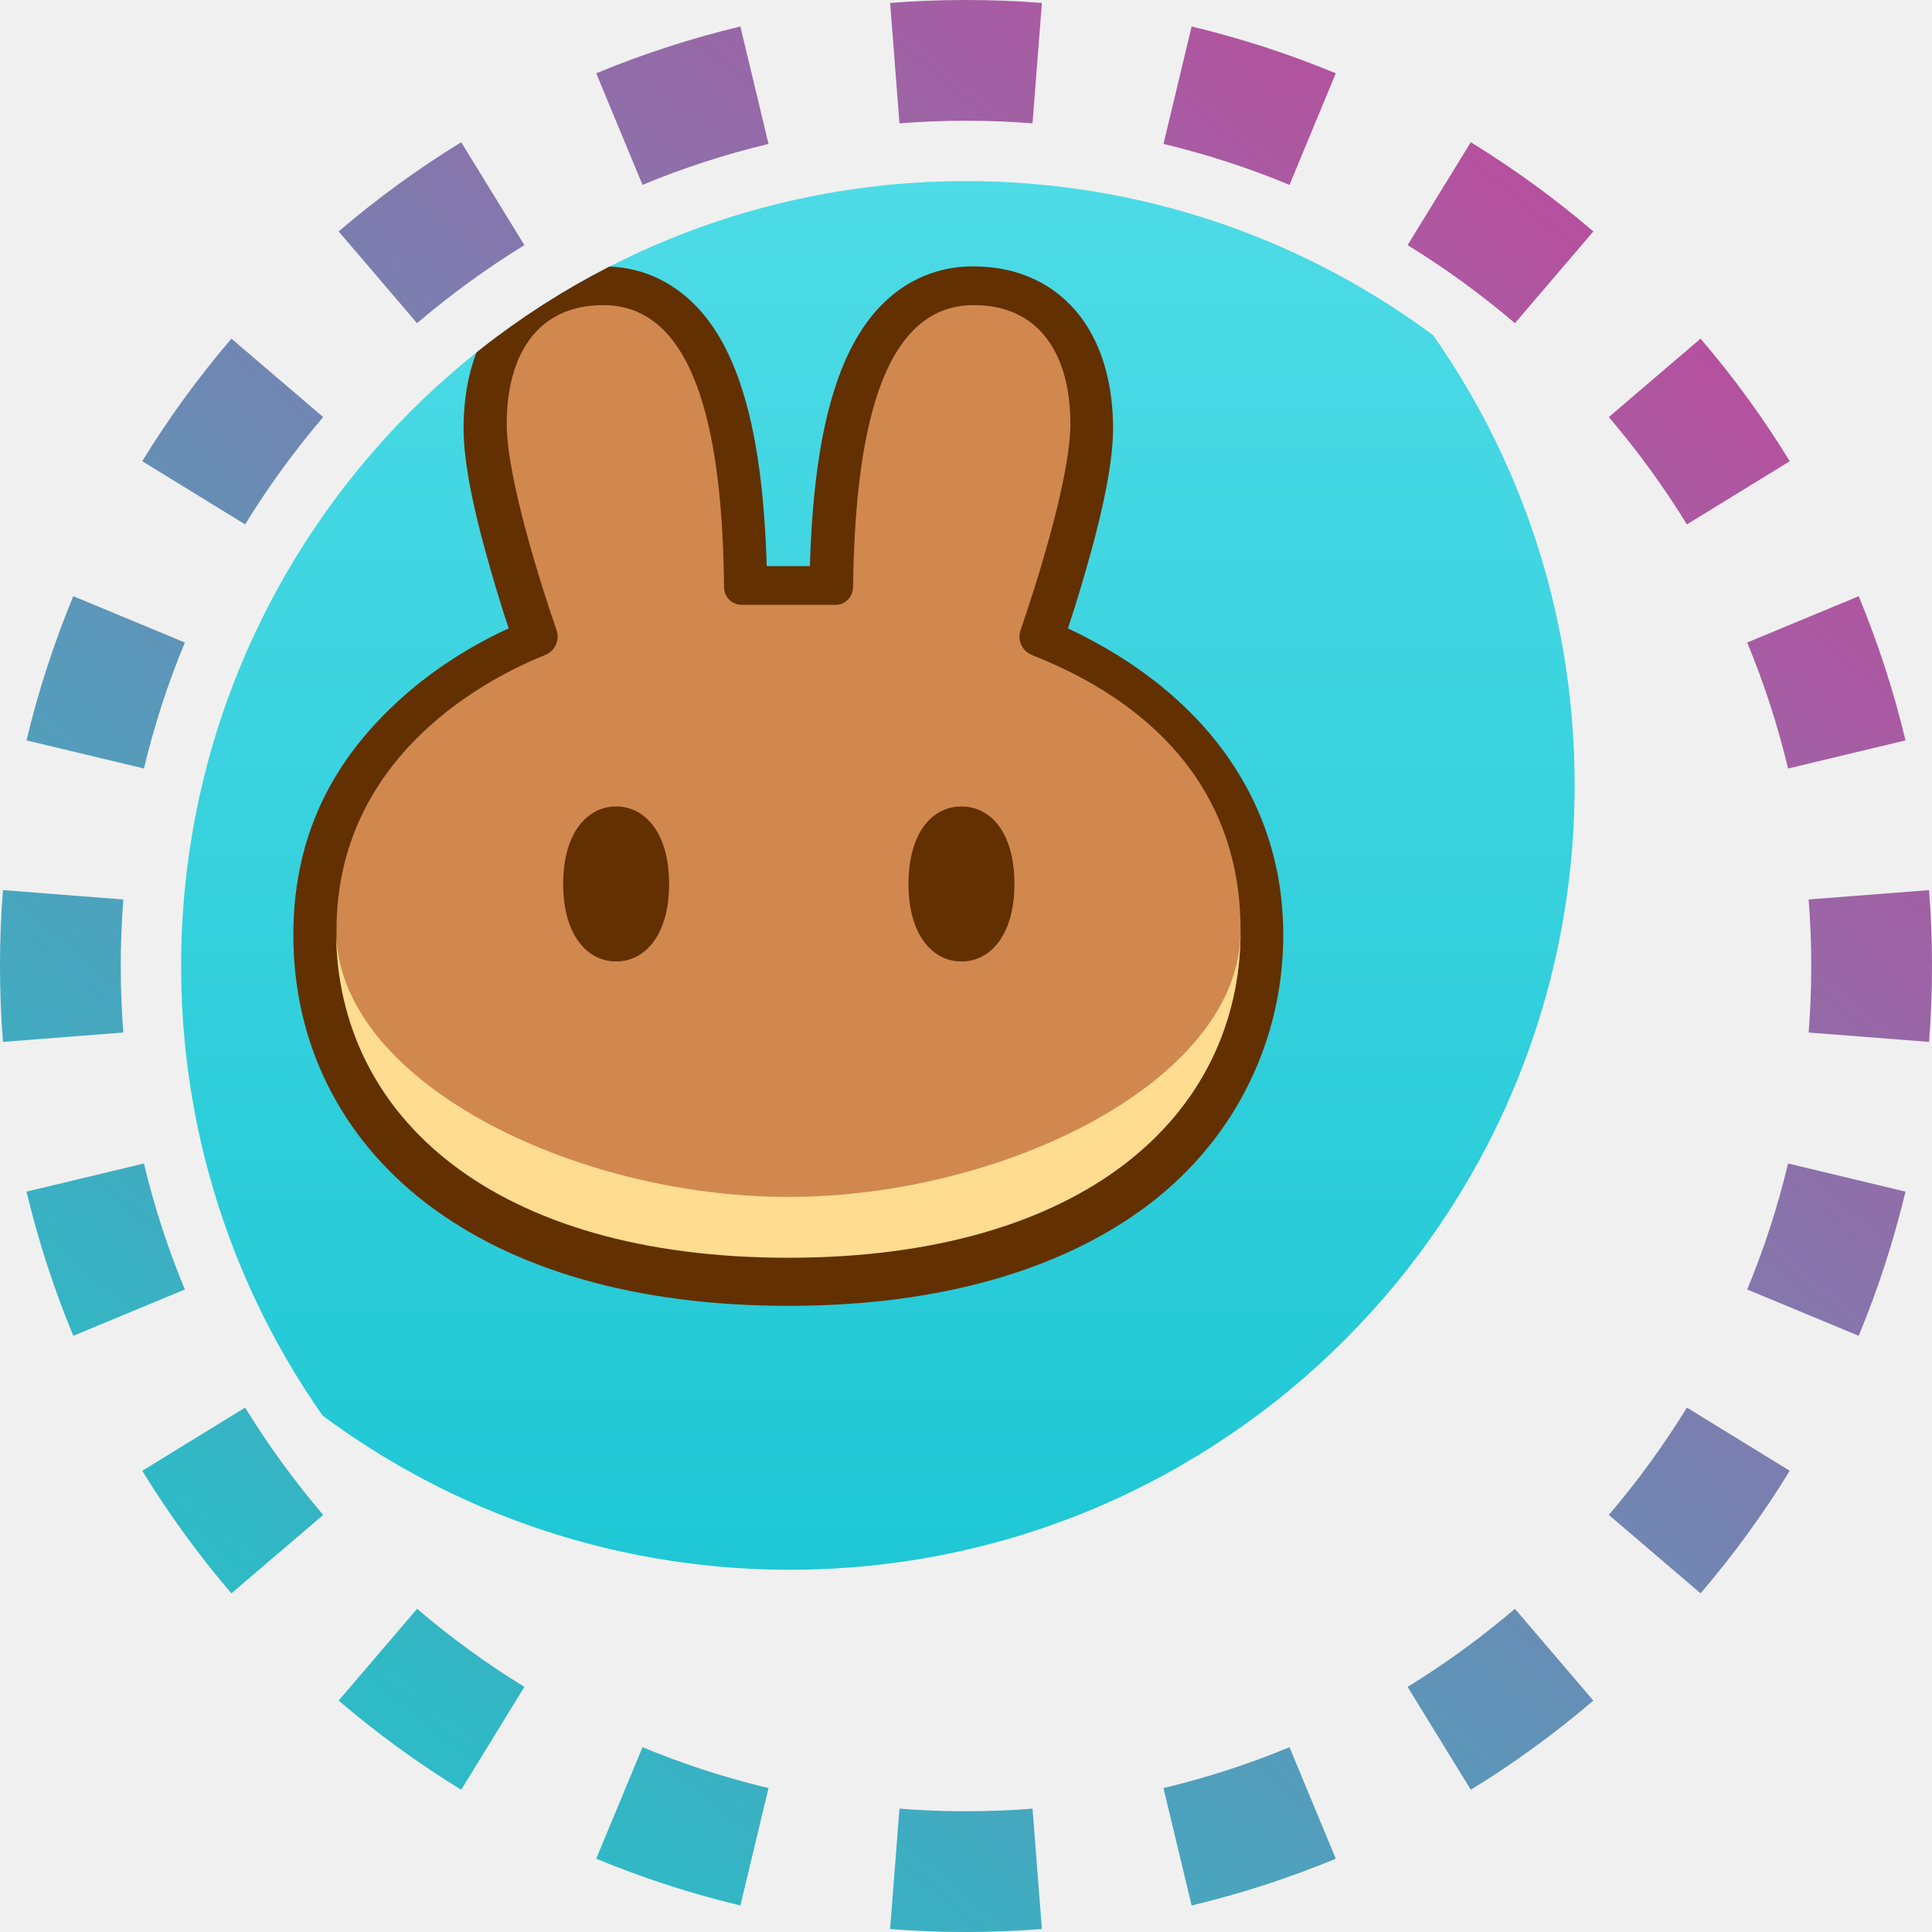
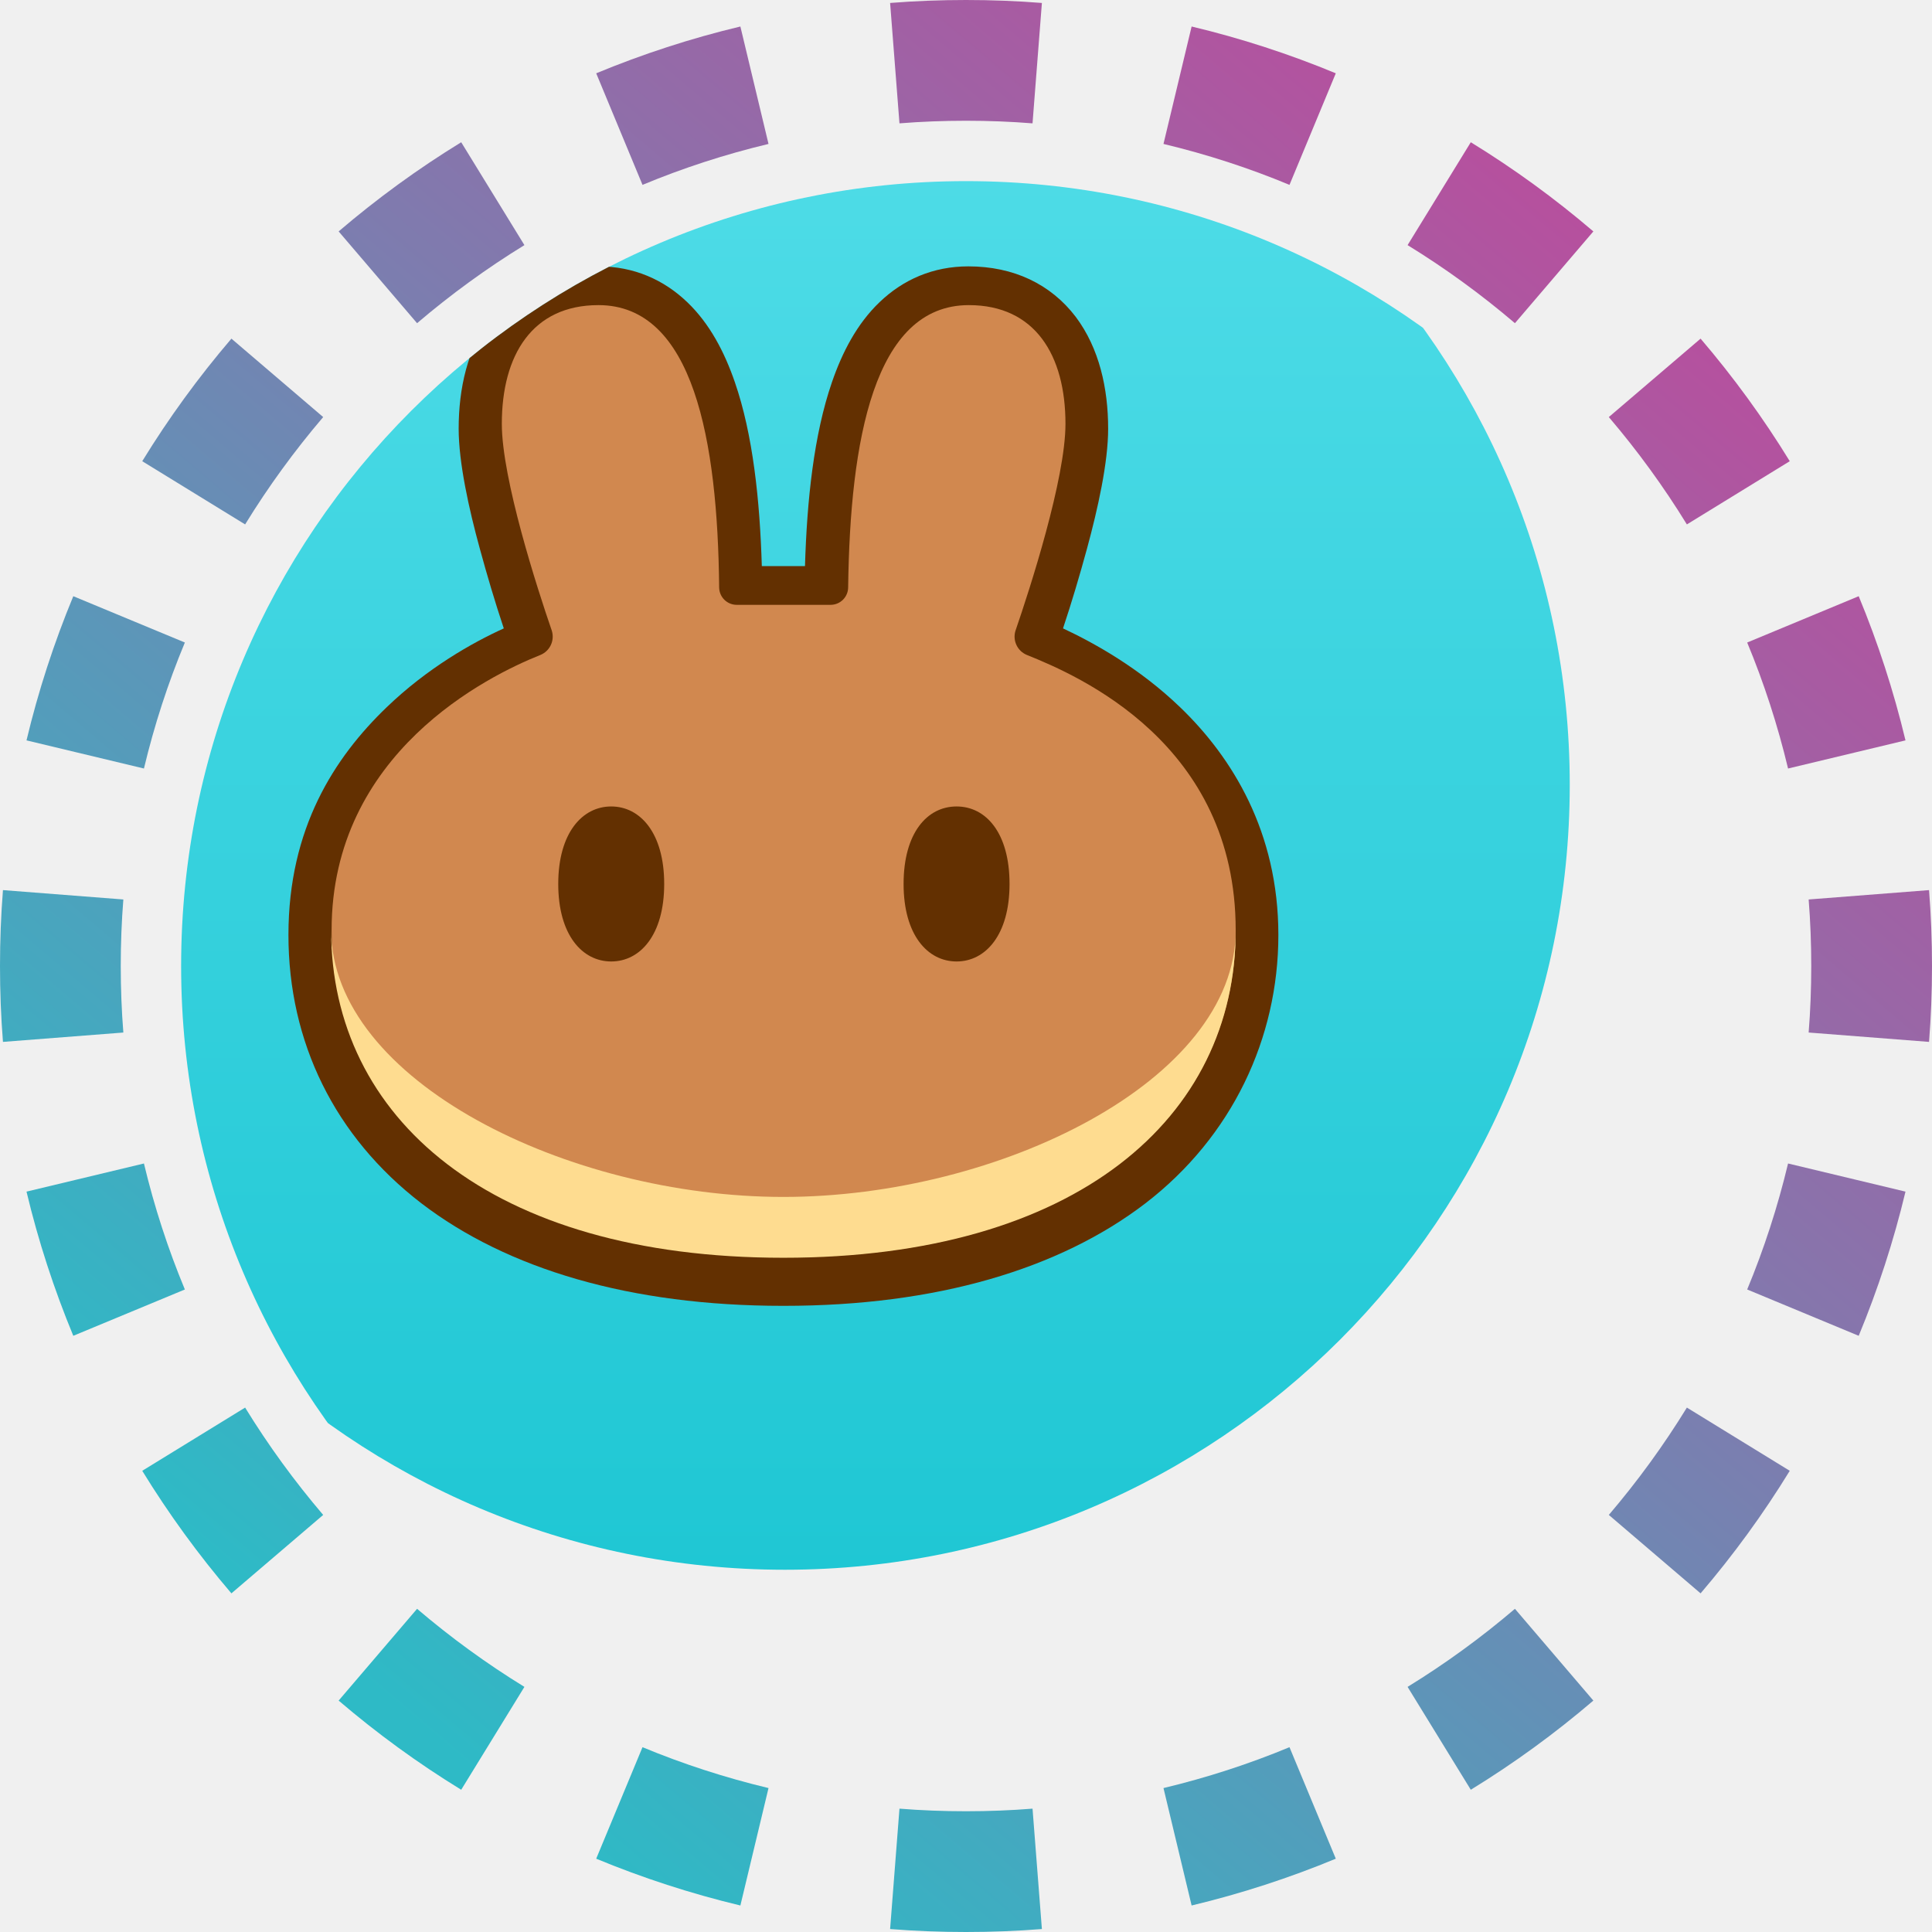
<svg xmlns="http://www.w3.org/2000/svg" width="32" height="32" viewBox="0 0 32 32" fill="none">
  <path fill-rule="evenodd" clip-rule="evenodd" d="M31.951 17.257L29.957 17.102C29.986 16.738 30 16.371 30 16C30 15.629 29.986 15.261 29.957 14.898L31.951 14.743C31.984 15.158 32 15.577 32 16C32 16.423 31.984 16.842 31.951 17.257ZM31.561 12.263L29.616 12.729C29.444 12.01 29.217 11.312 28.939 10.642L30.786 9.875C31.104 10.643 31.364 11.441 31.561 12.263ZM29.644 7.639L27.94 8.686C27.555 8.059 27.122 7.465 26.647 6.908L28.167 5.609C28.71 6.244 29.205 6.923 29.644 7.639ZM26.391 3.833L25.092 5.353C24.535 4.878 23.941 4.445 23.314 4.06L24.361 2.356C25.077 2.795 25.756 3.29 26.391 3.833ZM22.125 1.214L21.358 3.062C20.688 2.783 19.99 2.556 19.271 2.384L19.737 0.439C20.559 0.635 21.357 0.896 22.125 1.214ZM17.257 0.049L17.102 2.043C16.738 2.014 16.371 2 16 2C15.629 2 15.261 2.014 14.898 2.043L14.743 0.049C15.158 0.016 15.577 0 16 0C16.423 0 16.842 0.016 17.257 0.049ZM12.263 0.439L12.729 2.384C12.01 2.556 11.312 2.783 10.642 3.062L9.875 1.214C10.643 0.896 11.441 0.635 12.263 0.439ZM7.639 2.356L8.686 4.06C8.059 4.445 7.465 4.878 6.908 5.353L5.609 3.833C6.244 3.29 6.923 2.795 7.639 2.356ZM3.833 5.609L5.353 6.908C4.878 7.465 4.445 8.059 4.06 8.686L2.356 7.639C2.795 6.923 3.29 6.244 3.833 5.609ZM1.214 9.875L3.062 10.642C2.783 11.312 2.556 12.01 2.384 12.729L0.439 12.263C0.635 11.441 0.896 10.643 1.214 9.875ZM0.049 14.743C0.016 15.158 0 15.577 0 16C0 16.423 0.016 16.842 0.049 17.257L2.043 17.102C2.014 16.738 2 16.371 2 16C2 15.629 2.014 15.261 2.043 14.898L0.049 14.743ZM0.439 19.737L2.384 19.271C2.556 19.99 2.783 20.688 3.062 21.358L1.214 22.125C0.896 21.357 0.635 20.559 0.439 19.737ZM2.356 24.361L4.06 23.314C4.445 23.941 4.878 24.535 5.353 25.092L3.833 26.391C3.29 25.756 2.795 25.077 2.356 24.361ZM5.609 28.167L6.908 26.647C7.465 27.122 8.059 27.555 8.686 27.94L7.639 29.644C6.923 29.205 6.244 28.71 5.609 28.167ZM9.875 30.786L10.642 28.939C11.312 29.217 12.01 29.444 12.729 29.616L12.263 31.561C11.441 31.364 10.643 31.104 9.875 30.786ZM14.743 31.951L14.898 29.957C15.261 29.986 15.629 30 16 30C16.371 30 16.738 29.986 17.102 29.957L17.257 31.951C16.842 31.984 16.423 32 16 32C15.577 32 15.158 31.984 14.743 31.951ZM19.737 31.561L19.271 29.616C19.99 29.444 20.688 29.217 21.358 28.939L22.125 30.786C21.357 31.104 20.559 31.364 19.737 31.561ZM24.361 29.644L23.314 27.94C23.941 27.555 24.535 27.122 25.092 26.647L26.391 28.167C25.756 28.71 25.077 29.205 24.361 29.644ZM28.167 26.391L26.647 25.092C27.122 24.535 27.555 23.941 27.94 23.314L29.644 24.361C29.205 25.077 28.71 25.756 28.167 26.391ZM30.786 22.125L28.939 21.358C29.217 20.688 29.444 19.99 29.616 19.271L31.561 19.737C31.364 20.559 31.104 21.357 30.786 22.125Z" fill="url(#paint0_linear_42_5)" />
  <g clip-path="url(#circleClip)">
    <g style="transform: scale(0.8125); transform-origin: 50% 50%;">
-       <path fill="url(#a)" d="M16.1 32c8.837 0 16-7.163 16-16s-7.163-16-16-16S.1 7.163.1 16s7.163 16 16 16" />
-       <path fill="#633001" fill-rule="evenodd" d="M16.06 26.62c-3.11 0-5.62-.75-7.37-2.09-1.77-1.36-2.71-3.29-2.71-5.47s.94-3.62 2-4.64c.83-.8 1.75-1.32 2.39-1.61-.18-.54-.34-1.08-.49-1.63-.22-.8-.43-1.75-.43-2.44 0-.82.18-1.64.66-2.28.51-.67 1.27-1.03 2.19-1.03.72 0 1.33.27 1.81.73.46.44.76 1.02.97 1.63.37 1.07.51 2.41.55 3.75h.88c.04-1.34.18-2.68.55-3.75.21-.61.51-1.19.97-1.63.48-.46 1.09-.73 1.81-.73.92 0 1.68.36 2.19 1.03.48.64.66 1.46.66 2.28 0 .69-.21 1.63-.43 2.44-.15.55-.31 1.09-.49 1.63.64.3 1.56.81 2.39 1.61 1.06 1.02 2 2.54 2 4.64s-.94 4.11-2.71 5.47c-1.75 1.34-4.26 2.09-7.37 2.09z" clip-rule="evenodd" />
-       <path fill="#D1884F" d="M12.3 6.22c-1.35 0-1.97 1.02-1.97 2.42 0 1.12.72 3.35 1.02 4.22.06.2-.04.41-.23.49-1.08.43-4.26 2-4.26 5.61 0 3.8 3.24 6.66 9.21 6.67h.01c5.97 0 9.21-2.87 9.21-6.67s-3.19-5.18-4.26-5.61a.404.404 0 0 1-.23-.49c.3-.87 1.02-3.1 1.02-4.22 0-1.4-.62-2.42-1.97-2.42-1.94 0-2.42 2.77-2.46 5.75 0 .2-.16.36-.36.36h-1.91c-.2 0-.36-.16-.36-.36-.03-2.98-.52-5.75-2.46-5.75" />
-       <path fill="#FEDC90" d="M16.07 24.4c-4.39 0-9.21-2.37-9.22-5.44 0 3.82 3.24 6.68 9.22 6.68s9.22-2.86 9.22-6.67c0 3.06-4.83 5.43-9.22 5.43" />
-       <path fill="#633001" d="M13.64 18.02c0 1.04-.49 1.58-1.08 1.58s-1.08-.54-1.08-1.58.49-1.58 1.08-1.58 1.08.54 1.08 1.58m7.04 0c0 1.04-.49 1.58-1.08 1.58s-1.08-.54-1.08-1.58.48-1.58 1.08-1.58 1.08.54 1.08 1.58" />
+       <g clip-path="url(#a)">
+         <path fill="url(#b)" d="M16 32c8.837 0 16-7.163 16-16S24.837 0 16 0 0 7.163 0 16s7.163 16 16 16" />
+         <path fill="#633001" fill-rule="evenodd" d="M15.96 26.62c-3.11 0-5.62-.75-7.37-2.09-1.77-1.36-2.71-3.29-2.71-5.47s.94-3.62 2-4.64c.83-.8 1.75-1.32 2.39-1.61-.18-.54-.34-1.08-.49-1.63-.22-.8-.43-1.75-.43-2.44 0-.82.18-1.64.66-2.28.51-.67 1.27-1.03 2.19-1.03.72 0 1.33.27 1.81.73.46.44.76 1.02.97 1.63.37 1.07.51 2.41.55 3.75h.88c.04-1.34.18-2.68.55-3.75.21-.61.51-1.19.97-1.63.48-.46 1.09-.73 1.81-.73.92 0 1.68.36 2.19 1.03.48.64.66 1.46.66 2.28 0 .69-.21 1.63-.43 2.44-.15.55-.31 1.09-.49 1.63.64.3 1.56.81 2.39 1.61 1.06 1.02 2 2.54 2 4.64s-.94 4.11-2.71 5.47c-1.75 1.34-4.26 2.09-7.37 2.09z" clip-rule="evenodd" />
+         <path fill="#D1884F" d="M12.2 6.22c-1.35 0-1.97 1.02-1.97 2.42 0 1.12.72 3.35 1.02 4.22.06.2-.04.41-.23.49-1.08.43-4.26 2-4.26 5.61 0 3.8 3.24 6.66 9.21 6.67h.01c5.97 0 9.21-2.87 9.21-6.67s-3.19-5.18-4.26-5.61a.404.404 0 0 1-.23-.49c.3-.87 1.02-3.1 1.02-4.22 0-1.4-.62-2.42-1.97-2.42-1.94 0-2.42 2.77-2.46 5.75 0 .2-.16.36-.36.36h-1.91c-.2 0-.36-.16-.36-.36-.03-2.98-.52-5.75-2.46-5.75" />
+         <path fill="#FEDC90" d="M15.97 24.4c-4.39 0-9.21-2.37-9.22-5.44 0 3.82 3.24 6.68 9.22 6.68s9.22-2.86 9.22-6.67c0 3.06-4.83 5.43-9.22 5.43" />
+         <path fill="#633001" d="M13.54 18.02c0 1.04-.49 1.58-1.08 1.58s-1.08-.54-1.08-1.58.49-1.58 1.08-1.58 1.08.54 1.08 1.58m7.04 0c0 1.04-.49 1.58-1.08 1.58s-1.08-.54-1.08-1.58.48-1.58 1.08-1.58 1.08.54 1.08 1.58" />
+       </g>
      <defs>
-         <linearGradient id="a" x1="16.1" x2="16.1" y1="0" y2="32" gradientUnits="userSpaceOnUse">
+         <linearGradient id="b" x1="16" x2="16" y1="0" y2="32" gradientUnits="userSpaceOnUse">
          <stop stop-color="#53DEE9" />
          <stop offset="1" stop-color="#1FC7D4" />
        </linearGradient>
+         <clipPath id="a">
+           <path fill="#fff" d="M0 0h32v32H0z" />
+         </clipPath>
      </defs>
    </g>
  </g>
  <defs>
    <clipPath id="circleClip">
      <circle cx="16" cy="16" r="13" />
    </clipPath>
    <linearGradient id="paint0_linear_42_5" x1="26.976" y1="4.32" x2="6.592" y2="28.352" gradientUnits="userSpaceOnUse">
      <stop stop-color="#B6509E" />
      <stop offset="1" stop-color="#2EBAC6" />
    </linearGradient>
  </defs>
</svg>
